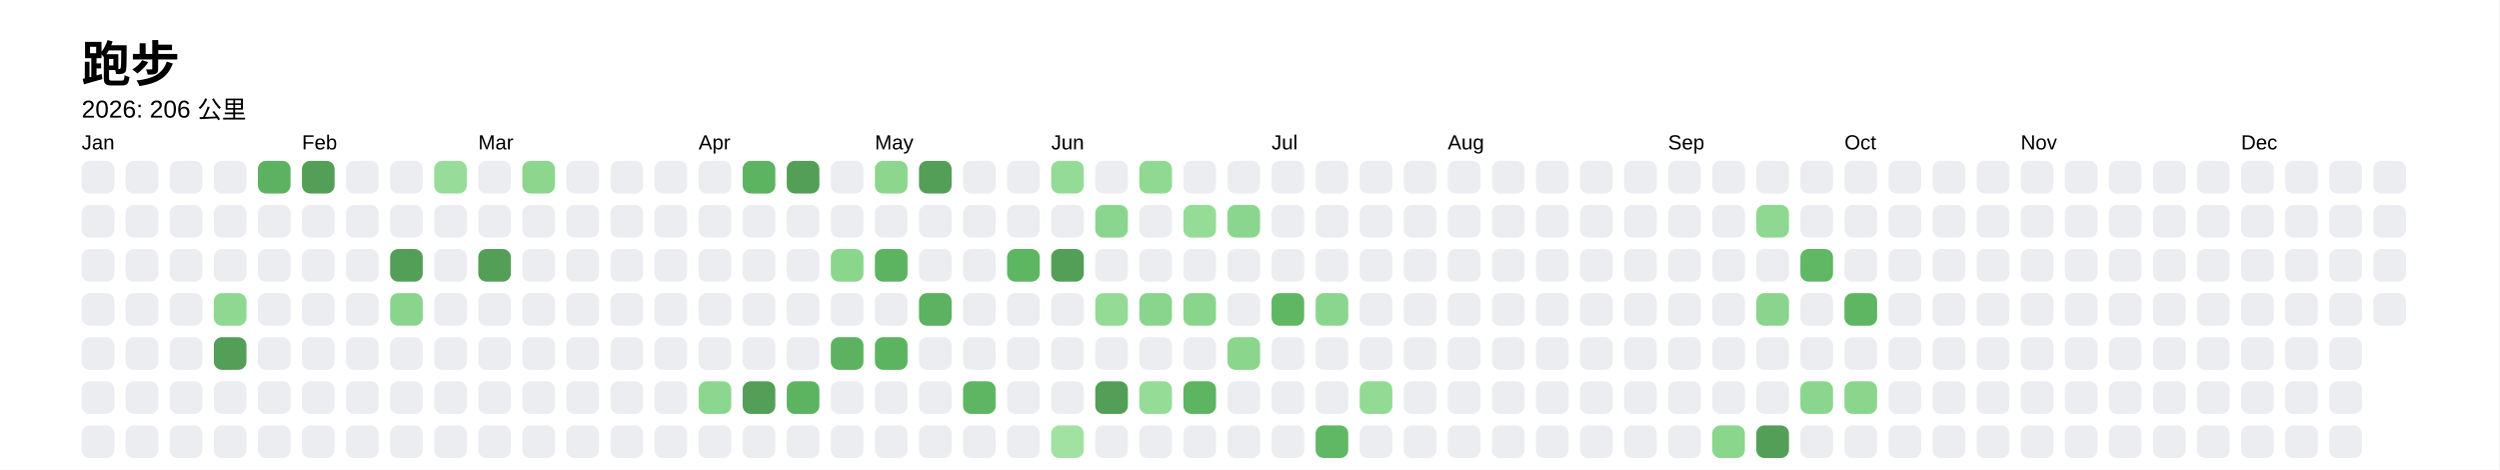
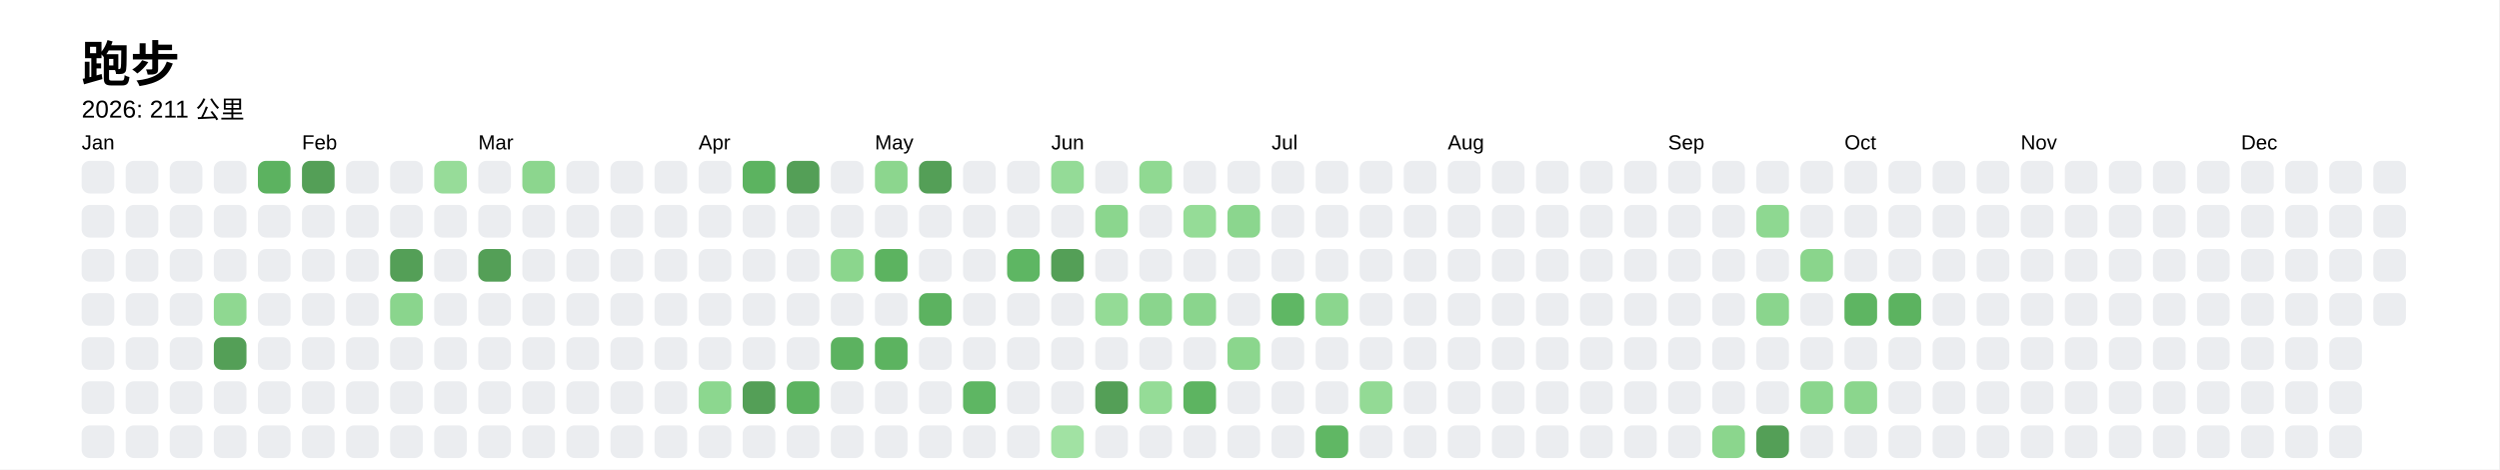
<svg xmlns="http://www.w3.org/2000/svg" baseProfile="full" height="57.5mm" version="1.1" viewBox="0,0,306.2,57.5" width="306.2mm">
  <defs />
  <rect fill="#FFFFFF" height="57.5" width="306.2" x="0" y="0" />
  <text fill="#000000" style="font-size:6px; font-family:Arial; font-weight:bold;" x="10" y="10">跑步</text>
-   <text fill="#000000" style="font-size:3px; font-family:Arial;" x="10" y="14.4">2026: 206 公里</text>
+   <text fill="#000000" style="font-size:3px; font-family:Arial;" x="10" y="14.4">2026: 211 公里</text>
  <text fill="#000000" style="font-size:2.5px; font-family:Arial" x="10" y="18.3">Jan</text>
  <rect fill="#EBEDF0" height="4" rx="1" ry="1" width="4" x="10" y="19.7" />
  <rect fill="#EBEDF0" height="4" rx="1" ry="1" width="4" x="10" y="25.1" />
  <rect fill="#EBEDF0" height="4" rx="1" ry="1" width="4" x="10" y="30.5" />
  <rect fill="#EBEDF0" height="4" rx="1" ry="1" width="4" x="10" y="35.9" />
  <rect fill="#EBEDF0" height="4" rx="1" ry="1" width="4" x="10" y="41.3" />
  <rect fill="#EBEDF0" height="4" rx="1" ry="1" width="4" x="10" y="46.7" />
  <rect fill="#EBEDF0" height="4" rx="1" ry="1" width="4" x="10" y="52.1" />
  <rect fill="#EBEDF0" height="4" rx="1" ry="1" width="4" x="15.4" y="19.7" />
  <rect fill="#EBEDF0" height="4" rx="1" ry="1" width="4" x="15.4" y="25.1" />
  <rect fill="#EBEDF0" height="4" rx="1" ry="1" width="4" x="15.4" y="30.5" />
  <rect fill="#EBEDF0" height="4" rx="1" ry="1" width="4" x="15.4" y="35.9" />
  <rect fill="#EBEDF0" height="4" rx="1" ry="1" width="4" x="15.4" y="41.3" />
  <rect fill="#EBEDF0" height="4" rx="1" ry="1" width="4" x="15.4" y="46.7" />
  <rect fill="#EBEDF0" height="4" rx="1" ry="1" width="4" x="15.4" y="52.1" />
  <rect fill="#EBEDF0" height="4" rx="1" ry="1" width="4" x="20.8" y="19.7" />
  <rect fill="#EBEDF0" height="4" rx="1" ry="1" width="4" x="20.8" y="25.1" />
  <rect fill="#EBEDF0" height="4" rx="1" ry="1" width="4" x="20.8" y="30.5" />
  <rect fill="#EBEDF0" height="4" rx="1" ry="1" width="4" x="20.8" y="35.9" />
  <rect fill="#EBEDF0" height="4" rx="1" ry="1" width="4" x="20.8" y="41.3" />
  <rect fill="#EBEDF0" height="4" rx="1" ry="1" width="4" x="20.8" y="46.7" />
  <rect fill="#EBEDF0" height="4" rx="1" ry="1" width="4" x="20.8" y="52.1" />
  <rect fill="#EBEDF0" height="4" rx="1" ry="1" width="4" x="26.2" y="19.7" />
  <rect fill="#EBEDF0" height="4" rx="1" ry="1" width="4" x="26.2" y="25.1" />
  <rect fill="#EBEDF0" height="4" rx="1" ry="1" width="4" x="26.2" y="30.5" />
  <rect fill="#8fd891" height="4" rx="1" ry="1" width="4" x="26.2" y="35.9" />
  <rect fill="#549F57" height="4" rx="1" ry="1" width="4" x="26.2" y="41.3" />
  <rect fill="#EBEDF0" height="4" rx="1" ry="1" width="4" x="26.2" y="46.7" />
  <rect fill="#EBEDF0" height="4" rx="1" ry="1" width="4" x="26.2" y="52.1" />
  <rect fill="#5cb260" height="4" rx="1" ry="1" width="4" x="31.6" y="19.7" />
  <rect fill="#EBEDF0" height="4" rx="1" ry="1" width="4" x="31.6" y="25.1" />
  <rect fill="#EBEDF0" height="4" rx="1" ry="1" width="4" x="31.6" y="30.5" />
  <rect fill="#EBEDF0" height="4" rx="1" ry="1" width="4" x="31.6" y="35.9" />
  <rect fill="#EBEDF0" height="4" rx="1" ry="1" width="4" x="31.6" y="41.3" />
  <rect fill="#EBEDF0" height="4" rx="1" ry="1" width="4" x="31.6" y="46.7" />
  <rect fill="#EBEDF0" height="4" rx="1" ry="1" width="4" x="31.6" y="52.1" />
  <text fill="#000000" style="font-size:2.5px; font-family:Arial" x="37.0" y="18.3">Feb</text>
  <rect fill="#549F57" height="4" rx="1" ry="1" width="4" x="37.0" y="19.7" />
  <rect fill="#EBEDF0" height="4" rx="1" ry="1" width="4" x="37.0" y="25.1" />
  <rect fill="#EBEDF0" height="4" rx="1" ry="1" width="4" x="37.0" y="30.5" />
  <rect fill="#EBEDF0" height="4" rx="1" ry="1" width="4" x="37.0" y="35.9" />
  <rect fill="#EBEDF0" height="4" rx="1" ry="1" width="4" x="37.0" y="41.3" />
  <rect fill="#EBEDF0" height="4" rx="1" ry="1" width="4" x="37.0" y="46.7" />
  <rect fill="#EBEDF0" height="4" rx="1" ry="1" width="4" x="37.0" y="52.1" />
  <rect fill="#EBEDF0" height="4" rx="1" ry="1" width="4" x="42.4" y="19.7" />
  <rect fill="#EBEDF0" height="4" rx="1" ry="1" width="4" x="42.4" y="25.1" />
  <rect fill="#EBEDF0" height="4" rx="1" ry="1" width="4" x="42.4" y="30.5" />
  <rect fill="#EBEDF0" height="4" rx="1" ry="1" width="4" x="42.4" y="35.9" />
  <rect fill="#EBEDF0" height="4" rx="1" ry="1" width="4" x="42.4" y="41.3" />
  <rect fill="#EBEDF0" height="4" rx="1" ry="1" width="4" x="42.4" y="46.7" />
  <rect fill="#EBEDF0" height="4" rx="1" ry="1" width="4" x="42.4" y="52.1" />
  <rect fill="#EBEDF0" height="4" rx="1" ry="1" width="4" x="47.8" y="19.7" />
  <rect fill="#EBEDF0" height="4" rx="1" ry="1" width="4" x="47.8" y="25.1" />
  <rect fill="#549F57" height="4" rx="1" ry="1" width="4" x="47.8" y="30.5" />
  <rect fill="#8ad58d" height="4" rx="1" ry="1" width="4" x="47.8" y="35.9" />
  <rect fill="#EBEDF0" height="4" rx="1" ry="1" width="4" x="47.8" y="41.3" />
  <rect fill="#EBEDF0" height="4" rx="1" ry="1" width="4" x="47.8" y="46.7" />
  <rect fill="#EBEDF0" height="4" rx="1" ry="1" width="4" x="47.8" y="52.1" />
  <rect fill="#97dc99" height="4" rx="1" ry="1" width="4" x="53.2" y="19.7" />
  <rect fill="#EBEDF0" height="4" rx="1" ry="1" width="4" x="53.2" y="25.1" />
  <rect fill="#EBEDF0" height="4" rx="1" ry="1" width="4" x="53.2" y="30.5" />
  <rect fill="#EBEDF0" height="4" rx="1" ry="1" width="4" x="53.2" y="35.9" />
  <rect fill="#EBEDF0" height="4" rx="1" ry="1" width="4" x="53.2" y="41.3" />
  <rect fill="#EBEDF0" height="4" rx="1" ry="1" width="4" x="53.2" y="46.7" />
  <rect fill="#EBEDF0" height="4" rx="1" ry="1" width="4" x="53.2" y="52.1" />
  <text fill="#000000" style="font-size:2.5px; font-family:Arial" x="58.6" y="18.3">Mar</text>
  <rect fill="#EBEDF0" height="4" rx="1" ry="1" width="4" x="58.6" y="19.7" />
  <rect fill="#EBEDF0" height="4" rx="1" ry="1" width="4" x="58.6" y="25.1" />
  <rect fill="#549F57" height="4" rx="1" ry="1" width="4" x="58.6" y="30.5" />
  <rect fill="#EBEDF0" height="4" rx="1" ry="1" width="4" x="58.6" y="35.9" />
  <rect fill="#EBEDF0" height="4" rx="1" ry="1" width="4" x="58.6" y="41.3" />
  <rect fill="#EBEDF0" height="4" rx="1" ry="1" width="4" x="58.6" y="46.7" />
  <rect fill="#EBEDF0" height="4" rx="1" ry="1" width="4" x="58.6" y="52.1" />
  <rect fill="#8cd68e" height="4" rx="1" ry="1" width="4" x="64" y="19.7" />
  <rect fill="#EBEDF0" height="4" rx="1" ry="1" width="4" x="64" y="25.1" />
  <rect fill="#EBEDF0" height="4" rx="1" ry="1" width="4" x="64" y="30.5" />
  <rect fill="#EBEDF0" height="4" rx="1" ry="1" width="4" x="64" y="35.9" />
  <rect fill="#EBEDF0" height="4" rx="1" ry="1" width="4" x="64" y="41.3" />
  <rect fill="#EBEDF0" height="4" rx="1" ry="1" width="4" x="64" y="46.7" />
  <rect fill="#EBEDF0" height="4" rx="1" ry="1" width="4" x="64" y="52.1" />
  <rect fill="#EBEDF0" height="4" rx="1" ry="1" width="4" x="69.4" y="19.7" />
  <rect fill="#EBEDF0" height="4" rx="1" ry="1" width="4" x="69.4" y="25.1" />
  <rect fill="#EBEDF0" height="4" rx="1" ry="1" width="4" x="69.4" y="30.5" />
  <rect fill="#EBEDF0" height="4" rx="1" ry="1" width="4" x="69.4" y="35.9" />
  <rect fill="#EBEDF0" height="4" rx="1" ry="1" width="4" x="69.4" y="41.3" />
  <rect fill="#EBEDF0" height="4" rx="1" ry="1" width="4" x="69.4" y="46.7" />
  <rect fill="#EBEDF0" height="4" rx="1" ry="1" width="4" x="69.4" y="52.1" />
  <rect fill="#EBEDF0" height="4" rx="1" ry="1" width="4" x="74.8" y="19.7" />
  <rect fill="#EBEDF0" height="4" rx="1" ry="1" width="4" x="74.8" y="25.1" />
  <rect fill="#EBEDF0" height="4" rx="1" ry="1" width="4" x="74.8" y="30.5" />
  <rect fill="#EBEDF0" height="4" rx="1" ry="1" width="4" x="74.8" y="35.9" />
  <rect fill="#EBEDF0" height="4" rx="1" ry="1" width="4" x="74.8" y="41.3" />
  <rect fill="#EBEDF0" height="4" rx="1" ry="1" width="4" x="74.8" y="46.7" />
  <rect fill="#EBEDF0" height="4" rx="1" ry="1" width="4" x="74.8" y="52.1" />
  <rect fill="#EBEDF0" height="4" rx="1" ry="1" width="4" x="80.2" y="19.7" />
  <rect fill="#EBEDF0" height="4" rx="1" ry="1" width="4" x="80.2" y="25.1" />
  <rect fill="#EBEDF0" height="4" rx="1" ry="1" width="4" x="80.2" y="30.5" />
  <rect fill="#EBEDF0" height="4" rx="1" ry="1" width="4" x="80.2" y="35.9" />
  <rect fill="#EBEDF0" height="4" rx="1" ry="1" width="4" x="80.2" y="41.3" />
  <rect fill="#EBEDF0" height="4" rx="1" ry="1" width="4" x="80.2" y="46.7" />
  <rect fill="#EBEDF0" height="4" rx="1" ry="1" width="4" x="80.2" y="52.1" />
  <text fill="#000000" style="font-size:2.5px; font-family:Arial" x="85.6" y="18.3">Apr</text>
  <rect fill="#EBEDF0" height="4" rx="1" ry="1" width="4" x="85.6" y="19.7" />
  <rect fill="#EBEDF0" height="4" rx="1" ry="1" width="4" x="85.6" y="25.1" />
  <rect fill="#EBEDF0" height="4" rx="1" ry="1" width="4" x="85.6" y="30.5" />
  <rect fill="#EBEDF0" height="4" rx="1" ry="1" width="4" x="85.6" y="35.9" />
  <rect fill="#EBEDF0" height="4" rx="1" ry="1" width="4" x="85.6" y="41.3" />
  <rect fill="#8cd78f" height="4" rx="1" ry="1" width="4" x="85.6" y="46.7" />
  <rect fill="#EBEDF0" height="4" rx="1" ry="1" width="4" x="85.6" y="52.1" />
  <rect fill="#5cb360" height="4" rx="1" ry="1" width="4" x="91" y="19.7" />
  <rect fill="#EBEDF0" height="4" rx="1" ry="1" width="4" x="91" y="25.1" />
  <rect fill="#EBEDF0" height="4" rx="1" ry="1" width="4" x="91" y="30.5" />
  <rect fill="#EBEDF0" height="4" rx="1" ry="1" width="4" x="91" y="35.9" />
  <rect fill="#EBEDF0" height="4" rx="1" ry="1" width="4" x="91" y="41.3" />
  <rect fill="#549F57" height="4" rx="1" ry="1" width="4" x="91" y="46.7" />
  <rect fill="#EBEDF0" height="4" rx="1" ry="1" width="4" x="91" y="52.1" />
  <rect fill="#549F57" height="4" rx="1" ry="1" width="4" x="96.4" y="19.7" />
  <rect fill="#EBEDF0" height="4" rx="1" ry="1" width="4" x="96.4" y="25.1" />
  <rect fill="#EBEDF0" height="4" rx="1" ry="1" width="4" x="96.4" y="30.5" />
  <rect fill="#EBEDF0" height="4" rx="1" ry="1" width="4" x="96.4" y="35.9" />
  <rect fill="#EBEDF0" height="4" rx="1" ry="1" width="4" x="96.4" y="41.3" />
  <rect fill="#5cb360" height="4" rx="1" ry="1" width="4" x="96.4" y="46.7" />
  <rect fill="#EBEDF0" height="4" rx="1" ry="1" width="4" x="96.4" y="52.1" />
  <rect fill="#EBEDF0" height="4" rx="1" ry="1" width="4" x="101.8" y="19.7" />
  <rect fill="#EBEDF0" height="4" rx="1" ry="1" width="4" x="101.8" y="25.1" />
  <rect fill="#8bd68d" height="4" rx="1" ry="1" width="4" x="101.8" y="30.5" />
  <rect fill="#EBEDF0" height="4" rx="1" ry="1" width="4" x="101.8" y="35.9" />
  <rect fill="#5cb260" height="4" rx="1" ry="1" width="4" x="101.8" y="41.3" />
  <rect fill="#EBEDF0" height="4" rx="1" ry="1" width="4" x="101.8" y="46.7" />
  <rect fill="#EBEDF0" height="4" rx="1" ry="1" width="4" x="101.8" y="52.1" />
  <text fill="#000000" style="font-size:2.5px; font-family:Arial" x="107.2" y="18.3">May</text>
  <rect fill="#8cd68e" height="4" rx="1" ry="1" width="4" x="107.2" y="19.7" />
  <rect fill="#EBEDF0" height="4" rx="1" ry="1" width="4" x="107.2" y="25.1" />
  <rect fill="#5cb360" height="4" rx="1" ry="1" width="4" x="107.2" y="30.5" />
  <rect fill="#EBEDF0" height="4" rx="1" ry="1" width="4" x="107.2" y="35.9" />
  <rect fill="#5cb360" height="4" rx="1" ry="1" width="4" x="107.2" y="41.3" />
  <rect fill="#EBEDF0" height="4" rx="1" ry="1" width="4" x="107.2" y="46.7" />
  <rect fill="#EBEDF0" height="4" rx="1" ry="1" width="4" x="107.2" y="52.1" />
  <rect fill="#549F57" height="4" rx="1" ry="1" width="4" x="112.6" y="19.7" />
  <rect fill="#EBEDF0" height="4" rx="1" ry="1" width="4" x="112.6" y="25.1" />
  <rect fill="#EBEDF0" height="4" rx="1" ry="1" width="4" x="112.6" y="30.5" />
  <rect fill="#5cb260" height="4" rx="1" ry="1" width="4" x="112.6" y="35.9" />
  <rect fill="#EBEDF0" height="4" rx="1" ry="1" width="4" x="112.6" y="41.3" />
  <rect fill="#EBEDF0" height="4" rx="1" ry="1" width="4" x="112.6" y="46.7" />
  <rect fill="#EBEDF0" height="4" rx="1" ry="1" width="4" x="112.6" y="52.1" />
  <rect fill="#EBEDF0" height="4" rx="1" ry="1" width="4" x="118" y="19.7" />
  <rect fill="#EBEDF0" height="4" rx="1" ry="1" width="4" x="118" y="25.1" />
  <rect fill="#EBEDF0" height="4" rx="1" ry="1" width="4" x="118" y="30.5" />
  <rect fill="#EBEDF0" height="4" rx="1" ry="1" width="4" x="118" y="35.9" />
  <rect fill="#EBEDF0" height="4" rx="1" ry="1" width="4" x="118" y="41.3" />
  <rect fill="#5eb663" height="4" rx="1" ry="1" width="4" x="118" y="46.7" />
  <rect fill="#EBEDF0" height="4" rx="1" ry="1" width="4" x="118" y="52.1" />
  <rect fill="#EBEDF0" height="4" rx="1" ry="1" width="4" x="123.4" y="19.7" />
  <rect fill="#EBEDF0" height="4" rx="1" ry="1" width="4" x="123.4" y="25.1" />
  <rect fill="#5eb663" height="4" rx="1" ry="1" width="4" x="123.4" y="30.5" />
  <rect fill="#EBEDF0" height="4" rx="1" ry="1" width="4" x="123.4" y="35.9" />
  <rect fill="#EBEDF0" height="4" rx="1" ry="1" width="4" x="123.4" y="41.3" />
  <rect fill="#EBEDF0" height="4" rx="1" ry="1" width="4" x="123.4" y="46.7" />
  <rect fill="#EBEDF0" height="4" rx="1" ry="1" width="4" x="123.4" y="52.1" />
  <text fill="#000000" style="font-size:2.5px; font-family:Arial" x="128.8" y="18.3">Jun</text>
  <rect fill="#94db97" height="4" rx="1" ry="1" width="4" x="128.8" y="19.7" />
  <rect fill="#EBEDF0" height="4" rx="1" ry="1" width="4" x="128.8" y="25.1" />
  <rect fill="#549F57" height="4" rx="1" ry="1" width="4" x="128.8" y="30.5" />
  <rect fill="#EBEDF0" height="4" rx="1" ry="1" width="4" x="128.8" y="35.9" />
  <rect fill="#EBEDF0" height="4" rx="1" ry="1" width="4" x="128.8" y="41.3" />
  <rect fill="#EBEDF0" height="4" rx="1" ry="1" width="4" x="128.8" y="46.7" />
  <rect fill="#a1e2a3" height="4" rx="1" ry="1" width="4" x="128.8" y="52.1" />
  <rect fill="#EBEDF0" height="4" rx="1" ry="1" width="4" x="134.2" y="19.7" />
  <rect fill="#8bd68e" height="4" rx="1" ry="1" width="4" x="134.2" y="25.1" />
  <rect fill="#EBEDF0" height="4" rx="1" ry="1" width="4" x="134.2" y="30.5" />
  <rect fill="#94db96" height="4" rx="1" ry="1" width="4" x="134.2" y="35.9" />
  <rect fill="#EBEDF0" height="4" rx="1" ry="1" width="4" x="134.2" y="41.3" />
  <rect fill="#549F57" height="4" rx="1" ry="1" width="4" x="134.2" y="46.7" />
  <rect fill="#EBEDF0" height="4" rx="1" ry="1" width="4" x="134.2" y="52.1" />
  <rect fill="#90d992" height="4" rx="1" ry="1" width="4" x="139.6" y="19.7" />
  <rect fill="#EBEDF0" height="4" rx="1" ry="1" width="4" x="139.6" y="25.1" />
  <rect fill="#EBEDF0" height="4" rx="1" ry="1" width="4" x="139.6" y="30.5" />
  <rect fill="#8ad58d" height="4" rx="1" ry="1" width="4" x="139.6" y="35.9" />
  <rect fill="#EBEDF0" height="4" rx="1" ry="1" width="4" x="139.6" y="41.3" />
  <rect fill="#95dc97" height="4" rx="1" ry="1" width="4" x="139.6" y="46.7" />
  <rect fill="#EBEDF0" height="4" rx="1" ry="1" width="4" x="139.6" y="52.1" />
  <rect fill="#EBEDF0" height="4" rx="1" ry="1" width="4" x="145" y="19.7" />
  <rect fill="#95dc97" height="4" rx="1" ry="1" width="4" x="145" y="25.1" />
  <rect fill="#EBEDF0" height="4" rx="1" ry="1" width="4" x="145" y="30.5" />
  <rect fill="#8ad58d" height="4" rx="1" ry="1" width="4" x="145" y="35.9" />
  <rect fill="#EBEDF0" height="4" rx="1" ry="1" width="4" x="145" y="41.3" />
  <rect fill="#5db461" height="4" rx="1" ry="1" width="4" x="145" y="46.7" />
  <rect fill="#EBEDF0" height="4" rx="1" ry="1" width="4" x="145" y="52.1" />
  <rect fill="#EBEDF0" height="4" rx="1" ry="1" width="4" x="150.4" y="19.7" />
  <rect fill="#8bd68e" height="4" rx="1" ry="1" width="4" x="150.4" y="25.1" />
  <rect fill="#EBEDF0" height="4" rx="1" ry="1" width="4" x="150.4" y="30.5" />
  <rect fill="#EBEDF0" height="4" rx="1" ry="1" width="4" x="150.4" y="35.9" />
  <rect fill="#8bd68d" height="4" rx="1" ry="1" width="4" x="150.4" y="41.3" />
  <rect fill="#EBEDF0" height="4" rx="1" ry="1" width="4" x="150.4" y="46.7" />
  <rect fill="#EBEDF0" height="4" rx="1" ry="1" width="4" x="150.4" y="52.1" />
  <text fill="#000000" style="font-size:2.5px; font-family:Arial" x="155.8" y="18.3">Jul</text>
  <rect fill="#EBEDF0" height="4" rx="1" ry="1" width="4" x="155.8" y="19.7" />
  <rect fill="#EBEDF0" height="4" rx="1" ry="1" width="4" x="155.8" y="25.1" />
  <rect fill="#EBEDF0" height="4" rx="1" ry="1" width="4" x="155.8" y="30.5" />
  <rect fill="#5fb764" height="4" rx="1" ry="1" width="4" x="155.8" y="35.9" />
  <rect fill="#EBEDF0" height="4" rx="1" ry="1" width="4" x="155.8" y="41.3" />
  <rect fill="#EBEDF0" height="4" rx="1" ry="1" width="4" x="155.8" y="46.7" />
  <rect fill="#EBEDF0" height="4" rx="1" ry="1" width="4" x="155.8" y="52.1" />
  <rect fill="#EBEDF0" height="4" rx="1" ry="1" width="4" x="161.2" y="19.7" />
  <rect fill="#EBEDF0" height="4" rx="1" ry="1" width="4" x="161.2" y="25.1" />
  <rect fill="#EBEDF0" height="4" rx="1" ry="1" width="4" x="161.2" y="30.5" />
  <rect fill="#8bd68e" height="4" rx="1" ry="1" width="4" x="161.2" y="35.9" />
  <rect fill="#EBEDF0" height="4" rx="1" ry="1" width="4" x="161.2" y="41.3" />
  <rect fill="#EBEDF0" height="4" rx="1" ry="1" width="4" x="161.2" y="46.7" />
  <rect fill="#60b764" height="4" rx="1" ry="1" width="4" x="161.2" y="52.1" />
  <rect fill="#EBEDF0" height="4" rx="1" ry="1" width="4" x="166.6" y="19.7" />
  <rect fill="#EBEDF0" height="4" rx="1" ry="1" width="4" x="166.6" y="25.1" />
  <rect fill="#EBEDF0" height="4" rx="1" ry="1" width="4" x="166.6" y="30.5" />
  <rect fill="#EBEDF0" height="4" rx="1" ry="1" width="4" x="166.6" y="35.9" />
  <rect fill="#EBEDF0" height="4" rx="1" ry="1" width="4" x="166.6" y="41.3" />
  <rect fill="#93da95" height="4" rx="1" ry="1" width="4" x="166.6" y="46.7" />
  <rect fill="#EBEDF0" height="4" rx="1" ry="1" width="4" x="166.6" y="52.1" />
  <rect fill="#EBEDF0" height="4" rx="1" ry="1" width="4" x="172" y="19.7" />
  <rect fill="#EBEDF0" height="4" rx="1" ry="1" width="4" x="172" y="25.1" />
  <rect fill="#EBEDF0" height="4" rx="1" ry="1" width="4" x="172" y="30.5" />
  <rect fill="#EBEDF0" height="4" rx="1" ry="1" width="4" x="172" y="35.9" />
  <rect fill="#EBEDF0" height="4" rx="1" ry="1" width="4" x="172" y="41.3" />
  <rect fill="#EBEDF0" height="4" rx="1" ry="1" width="4" x="172" y="46.7" />
  <rect fill="#EBEDF0" height="4" rx="1" ry="1" width="4" x="172" y="52.1" />
  <text fill="#000000" style="font-size:2.5px; font-family:Arial" x="177.4" y="18.3">Aug</text>
  <rect fill="#EBEDF0" height="4" rx="1" ry="1" width="4" x="177.4" y="19.7" />
  <rect fill="#EBEDF0" height="4" rx="1" ry="1" width="4" x="177.4" y="25.1" />
  <rect fill="#EBEDF0" height="4" rx="1" ry="1" width="4" x="177.4" y="30.5" />
  <rect fill="#EBEDF0" height="4" rx="1" ry="1" width="4" x="177.4" y="35.9" />
  <rect fill="#EBEDF0" height="4" rx="1" ry="1" width="4" x="177.4" y="41.3" />
  <rect fill="#EBEDF0" height="4" rx="1" ry="1" width="4" x="177.4" y="46.7" />
  <rect fill="#EBEDF0" height="4" rx="1" ry="1" width="4" x="177.4" y="52.1" />
  <rect fill="#EBEDF0" height="4" rx="1" ry="1" width="4" x="182.8" y="19.7" />
  <rect fill="#EBEDF0" height="4" rx="1" ry="1" width="4" x="182.8" y="25.1" />
  <rect fill="#EBEDF0" height="4" rx="1" ry="1" width="4" x="182.8" y="30.5" />
  <rect fill="#EBEDF0" height="4" rx="1" ry="1" width="4" x="182.8" y="35.9" />
  <rect fill="#EBEDF0" height="4" rx="1" ry="1" width="4" x="182.8" y="41.3" />
  <rect fill="#EBEDF0" height="4" rx="1" ry="1" width="4" x="182.8" y="46.7" />
  <rect fill="#EBEDF0" height="4" rx="1" ry="1" width="4" x="182.8" y="52.1" />
  <rect fill="#EBEDF0" height="4" rx="1" ry="1" width="4" x="188.2" y="19.7" />
  <rect fill="#EBEDF0" height="4" rx="1" ry="1" width="4" x="188.2" y="25.1" />
  <rect fill="#EBEDF0" height="4" rx="1" ry="1" width="4" x="188.2" y="30.5" />
  <rect fill="#EBEDF0" height="4" rx="1" ry="1" width="4" x="188.2" y="35.9" />
  <rect fill="#EBEDF0" height="4" rx="1" ry="1" width="4" x="188.2" y="41.3" />
  <rect fill="#EBEDF0" height="4" rx="1" ry="1" width="4" x="188.2" y="46.7" />
  <rect fill="#EBEDF0" height="4" rx="1" ry="1" width="4" x="188.2" y="52.1" />
  <rect fill="#EBEDF0" height="4" rx="1" ry="1" width="4" x="193.6" y="19.7" />
  <rect fill="#EBEDF0" height="4" rx="1" ry="1" width="4" x="193.6" y="25.1" />
  <rect fill="#EBEDF0" height="4" rx="1" ry="1" width="4" x="193.6" y="30.5" />
  <rect fill="#EBEDF0" height="4" rx="1" ry="1" width="4" x="193.6" y="35.9" />
  <rect fill="#EBEDF0" height="4" rx="1" ry="1" width="4" x="193.6" y="41.3" />
  <rect fill="#EBEDF0" height="4" rx="1" ry="1" width="4" x="193.6" y="46.7" />
  <rect fill="#EBEDF0" height="4" rx="1" ry="1" width="4" x="193.6" y="52.1" />
  <rect fill="#EBEDF0" height="4" rx="1" ry="1" width="4" x="199" y="19.7" />
  <rect fill="#EBEDF0" height="4" rx="1" ry="1" width="4" x="199" y="25.1" />
  <rect fill="#EBEDF0" height="4" rx="1" ry="1" width="4" x="199" y="30.5" />
  <rect fill="#EBEDF0" height="4" rx="1" ry="1" width="4" x="199" y="35.9" />
  <rect fill="#EBEDF0" height="4" rx="1" ry="1" width="4" x="199" y="41.3" />
  <rect fill="#EBEDF0" height="4" rx="1" ry="1" width="4" x="199" y="46.7" />
  <rect fill="#EBEDF0" height="4" rx="1" ry="1" width="4" x="199" y="52.1" />
  <text fill="#000000" style="font-size:2.5px; font-family:Arial" x="204.4" y="18.3">Sep</text>
  <rect fill="#EBEDF0" height="4" rx="1" ry="1" width="4" x="204.4" y="19.7" />
  <rect fill="#EBEDF0" height="4" rx="1" ry="1" width="4" x="204.4" y="25.1" />
  <rect fill="#EBEDF0" height="4" rx="1" ry="1" width="4" x="204.4" y="30.5" />
  <rect fill="#EBEDF0" height="4" rx="1" ry="1" width="4" x="204.4" y="35.9" />
  <rect fill="#EBEDF0" height="4" rx="1" ry="1" width="4" x="204.4" y="41.3" />
  <rect fill="#EBEDF0" height="4" rx="1" ry="1" width="4" x="204.4" y="46.7" />
  <rect fill="#EBEDF0" height="4" rx="1" ry="1" width="4" x="204.4" y="52.1" />
  <rect fill="#EBEDF0" height="4" rx="1" ry="1" width="4" x="209.8" y="19.7" />
  <rect fill="#EBEDF0" height="4" rx="1" ry="1" width="4" x="209.8" y="25.1" />
  <rect fill="#EBEDF0" height="4" rx="1" ry="1" width="4" x="209.8" y="30.5" />
  <rect fill="#EBEDF0" height="4" rx="1" ry="1" width="4" x="209.8" y="35.9" />
  <rect fill="#EBEDF0" height="4" rx="1" ry="1" width="4" x="209.8" y="41.3" />
  <rect fill="#EBEDF0" height="4" rx="1" ry="1" width="4" x="209.8" y="46.7" />
  <rect fill="#8bd68d" height="4" rx="1" ry="1" width="4" x="209.8" y="52.1" />
  <rect fill="#EBEDF0" height="4" rx="1" ry="1" width="4" x="215.2" y="19.7" />
  <rect fill="#8ed891" height="4" rx="1" ry="1" width="4" x="215.2" y="25.1" />
  <rect fill="#EBEDF0" height="4" rx="1" ry="1" width="4" x="215.2" y="30.5" />
  <rect fill="#8ad58d" height="4" rx="1" ry="1" width="4" x="215.2" y="35.9" />
  <rect fill="#EBEDF0" height="4" rx="1" ry="1" width="4" x="215.2" y="41.3" />
  <rect fill="#EBEDF0" height="4" rx="1" ry="1" width="4" x="215.2" y="46.7" />
  <rect fill="#549F57" height="4" rx="1" ry="1" width="4" x="215.2" y="52.1" />
  <rect fill="#EBEDF0" height="4" rx="1" ry="1" width="4" x="220.6" y="19.7" />
  <rect fill="#EBEDF0" height="4" rx="1" ry="1" width="4" x="220.6" y="25.1" />
-   <rect fill="#60b865" height="4" rx="1" ry="1" width="4" x="220.6" y="30.5" />
+   <rect fill="#8ad58c" height="4" rx="1" ry="1" width="4" x="220.6" y="30.5" />
  <rect fill="#EBEDF0" height="4" rx="1" ry="1" width="4" x="220.6" y="35.9" />
  <rect fill="#EBEDF0" height="4" rx="1" ry="1" width="4" x="220.6" y="41.3" />
  <rect fill="#8bd68e" height="4" rx="1" ry="1" width="4" x="220.6" y="46.7" />
  <rect fill="#EBEDF0" height="4" rx="1" ry="1" width="4" x="220.6" y="52.1" />
  <text fill="#000000" style="font-size:2.5px; font-family:Arial" x="226" y="18.3">Oct</text>
  <rect fill="#EBEDF0" height="4" rx="1" ry="1" width="4" x="226" y="19.7" />
  <rect fill="#EBEDF0" height="4" rx="1" ry="1" width="4" x="226" y="25.1" />
  <rect fill="#EBEDF0" height="4" rx="1" ry="1" width="4" x="226" y="30.5" />
  <rect fill="#5eb562" height="4" rx="1" ry="1" width="4" x="226" y="35.9" />
  <rect fill="#EBEDF0" height="4" rx="1" ry="1" width="4" x="226" y="41.3" />
  <rect fill="#8bd68d" height="4" rx="1" ry="1" width="4" x="226" y="46.7" />
  <rect fill="#EBEDF0" height="4" rx="1" ry="1" width="4" x="226" y="52.1" />
  <rect fill="#EBEDF0" height="4" rx="1" ry="1" width="4" x="231.4" y="19.7" />
  <rect fill="#EBEDF0" height="4" rx="1" ry="1" width="4" x="231.4" y="25.1" />
  <rect fill="#EBEDF0" height="4" rx="1" ry="1" width="4" x="231.4" y="30.5" />
-   <rect fill="#EBEDF0" height="4" rx="1" ry="1" width="4" x="231.4" y="35.9" />
+   <rect fill="#5cb360" height="4" rx="1" ry="1" width="4" x="231.4" y="35.9" />
  <rect fill="#EBEDF0" height="4" rx="1" ry="1" width="4" x="231.4" y="41.3" />
  <rect fill="#EBEDF0" height="4" rx="1" ry="1" width="4" x="231.4" y="46.7" />
  <rect fill="#EBEDF0" height="4" rx="1" ry="1" width="4" x="231.4" y="52.1" />
  <rect fill="#EBEDF0" height="4" rx="1" ry="1" width="4" x="236.8" y="19.7" />
  <rect fill="#EBEDF0" height="4" rx="1" ry="1" width="4" x="236.8" y="25.1" />
  <rect fill="#EBEDF0" height="4" rx="1" ry="1" width="4" x="236.8" y="30.5" />
  <rect fill="#EBEDF0" height="4" rx="1" ry="1" width="4" x="236.8" y="35.9" />
  <rect fill="#EBEDF0" height="4" rx="1" ry="1" width="4" x="236.8" y="41.3" />
  <rect fill="#EBEDF0" height="4" rx="1" ry="1" width="4" x="236.8" y="46.7" />
  <rect fill="#EBEDF0" height="4" rx="1" ry="1" width="4" x="236.8" y="52.1" />
  <rect fill="#EBEDF0" height="4" rx="1" ry="1" width="4" x="242.2" y="19.7" />
  <rect fill="#EBEDF0" height="4" rx="1" ry="1" width="4" x="242.2" y="25.1" />
  <rect fill="#EBEDF0" height="4" rx="1" ry="1" width="4" x="242.2" y="30.5" />
  <rect fill="#EBEDF0" height="4" rx="1" ry="1" width="4" x="242.2" y="35.9" />
  <rect fill="#EBEDF0" height="4" rx="1" ry="1" width="4" x="242.2" y="41.3" />
  <rect fill="#EBEDF0" height="4" rx="1" ry="1" width="4" x="242.2" y="46.7" />
  <rect fill="#EBEDF0" height="4" rx="1" ry="1" width="4" x="242.2" y="52.1" />
  <text fill="#000000" style="font-size:2.5px; font-family:Arial" x="247.6" y="18.3">Nov</text>
  <rect fill="#EBEDF0" height="4" rx="1" ry="1" width="4" x="247.6" y="19.7" />
  <rect fill="#EBEDF0" height="4" rx="1" ry="1" width="4" x="247.6" y="25.1" />
  <rect fill="#EBEDF0" height="4" rx="1" ry="1" width="4" x="247.6" y="30.5" />
  <rect fill="#EBEDF0" height="4" rx="1" ry="1" width="4" x="247.6" y="35.9" />
  <rect fill="#EBEDF0" height="4" rx="1" ry="1" width="4" x="247.6" y="41.3" />
  <rect fill="#EBEDF0" height="4" rx="1" ry="1" width="4" x="247.6" y="46.7" />
  <rect fill="#EBEDF0" height="4" rx="1" ry="1" width="4" x="247.6" y="52.1" />
  <rect fill="#EBEDF0" height="4" rx="1" ry="1" width="4" x="253" y="19.7" />
  <rect fill="#EBEDF0" height="4" rx="1" ry="1" width="4" x="253" y="25.1" />
  <rect fill="#EBEDF0" height="4" rx="1" ry="1" width="4" x="253" y="30.5" />
  <rect fill="#EBEDF0" height="4" rx="1" ry="1" width="4" x="253" y="35.9" />
  <rect fill="#EBEDF0" height="4" rx="1" ry="1" width="4" x="253" y="41.3" />
  <rect fill="#EBEDF0" height="4" rx="1" ry="1" width="4" x="253" y="46.7" />
  <rect fill="#EBEDF0" height="4" rx="1" ry="1" width="4" x="253" y="52.1" />
  <rect fill="#EBEDF0" height="4" rx="1" ry="1" width="4" x="258.4" y="19.7" />
  <rect fill="#EBEDF0" height="4" rx="1" ry="1" width="4" x="258.4" y="25.1" />
  <rect fill="#EBEDF0" height="4" rx="1" ry="1" width="4" x="258.4" y="30.5" />
  <rect fill="#EBEDF0" height="4" rx="1" ry="1" width="4" x="258.4" y="35.9" />
  <rect fill="#EBEDF0" height="4" rx="1" ry="1" width="4" x="258.4" y="41.3" />
  <rect fill="#EBEDF0" height="4" rx="1" ry="1" width="4" x="258.4" y="46.7" />
  <rect fill="#EBEDF0" height="4" rx="1" ry="1" width="4" x="258.4" y="52.1" />
  <rect fill="#EBEDF0" height="4" rx="1" ry="1" width="4" x="263.8" y="19.7" />
  <rect fill="#EBEDF0" height="4" rx="1" ry="1" width="4" x="263.8" y="25.1" />
  <rect fill="#EBEDF0" height="4" rx="1" ry="1" width="4" x="263.8" y="30.5" />
  <rect fill="#EBEDF0" height="4" rx="1" ry="1" width="4" x="263.8" y="35.9" />
  <rect fill="#EBEDF0" height="4" rx="1" ry="1" width="4" x="263.8" y="41.3" />
  <rect fill="#EBEDF0" height="4" rx="1" ry="1" width="4" x="263.8" y="46.7" />
  <rect fill="#EBEDF0" height="4" rx="1" ry="1" width="4" x="263.8" y="52.1" />
  <rect fill="#EBEDF0" height="4" rx="1" ry="1" width="4" x="269.2" y="19.7" />
  <rect fill="#EBEDF0" height="4" rx="1" ry="1" width="4" x="269.2" y="25.1" />
  <rect fill="#EBEDF0" height="4" rx="1" ry="1" width="4" x="269.2" y="30.5" />
  <rect fill="#EBEDF0" height="4" rx="1" ry="1" width="4" x="269.2" y="35.9" />
  <rect fill="#EBEDF0" height="4" rx="1" ry="1" width="4" x="269.2" y="41.3" />
  <rect fill="#EBEDF0" height="4" rx="1" ry="1" width="4" x="269.2" y="46.7" />
  <rect fill="#EBEDF0" height="4" rx="1" ry="1" width="4" x="269.2" y="52.1" />
  <text fill="#000000" style="font-size:2.5px; font-family:Arial" x="274.6" y="18.3">Dec</text>
  <rect fill="#EBEDF0" height="4" rx="1" ry="1" width="4" x="274.6" y="19.7" />
  <rect fill="#EBEDF0" height="4" rx="1" ry="1" width="4" x="274.6" y="25.1" />
  <rect fill="#EBEDF0" height="4" rx="1" ry="1" width="4" x="274.6" y="30.5" />
  <rect fill="#EBEDF0" height="4" rx="1" ry="1" width="4" x="274.6" y="35.9" />
  <rect fill="#EBEDF0" height="4" rx="1" ry="1" width="4" x="274.6" y="41.3" />
  <rect fill="#EBEDF0" height="4" rx="1" ry="1" width="4" x="274.6" y="46.7" />
  <rect fill="#EBEDF0" height="4" rx="1" ry="1" width="4" x="274.6" y="52.1" />
  <rect fill="#EBEDF0" height="4" rx="1" ry="1" width="4" x="280" y="19.7" />
  <rect fill="#EBEDF0" height="4" rx="1" ry="1" width="4" x="280" y="25.1" />
  <rect fill="#EBEDF0" height="4" rx="1" ry="1" width="4" x="280" y="30.5" />
  <rect fill="#EBEDF0" height="4" rx="1" ry="1" width="4" x="280" y="35.9" />
  <rect fill="#EBEDF0" height="4" rx="1" ry="1" width="4" x="280" y="41.3" />
  <rect fill="#EBEDF0" height="4" rx="1" ry="1" width="4" x="280" y="46.7" />
  <rect fill="#EBEDF0" height="4" rx="1" ry="1" width="4" x="280" y="52.1" />
  <rect fill="#EBEDF0" height="4" rx="1" ry="1" width="4" x="285.4" y="19.7" />
  <rect fill="#EBEDF0" height="4" rx="1" ry="1" width="4" x="285.4" y="25.1" />
  <rect fill="#EBEDF0" height="4" rx="1" ry="1" width="4" x="285.4" y="30.5" />
  <rect fill="#EBEDF0" height="4" rx="1" ry="1" width="4" x="285.4" y="35.9" />
  <rect fill="#EBEDF0" height="4" rx="1" ry="1" width="4" x="285.4" y="41.3" />
  <rect fill="#EBEDF0" height="4" rx="1" ry="1" width="4" x="285.4" y="46.7" />
  <rect fill="#EBEDF0" height="4" rx="1" ry="1" width="4" x="285.4" y="52.1" />
  <rect fill="#EBEDF0" height="4" rx="1" ry="1" width="4" x="290.8" y="19.7" />
  <rect fill="#EBEDF0" height="4" rx="1" ry="1" width="4" x="290.8" y="25.1" />
  <rect fill="#EBEDF0" height="4" rx="1" ry="1" width="4" x="290.8" y="30.5" />
  <rect fill="#EBEDF0" height="4" rx="1" ry="1" width="4" x="290.8" y="35.9" />
</svg>
